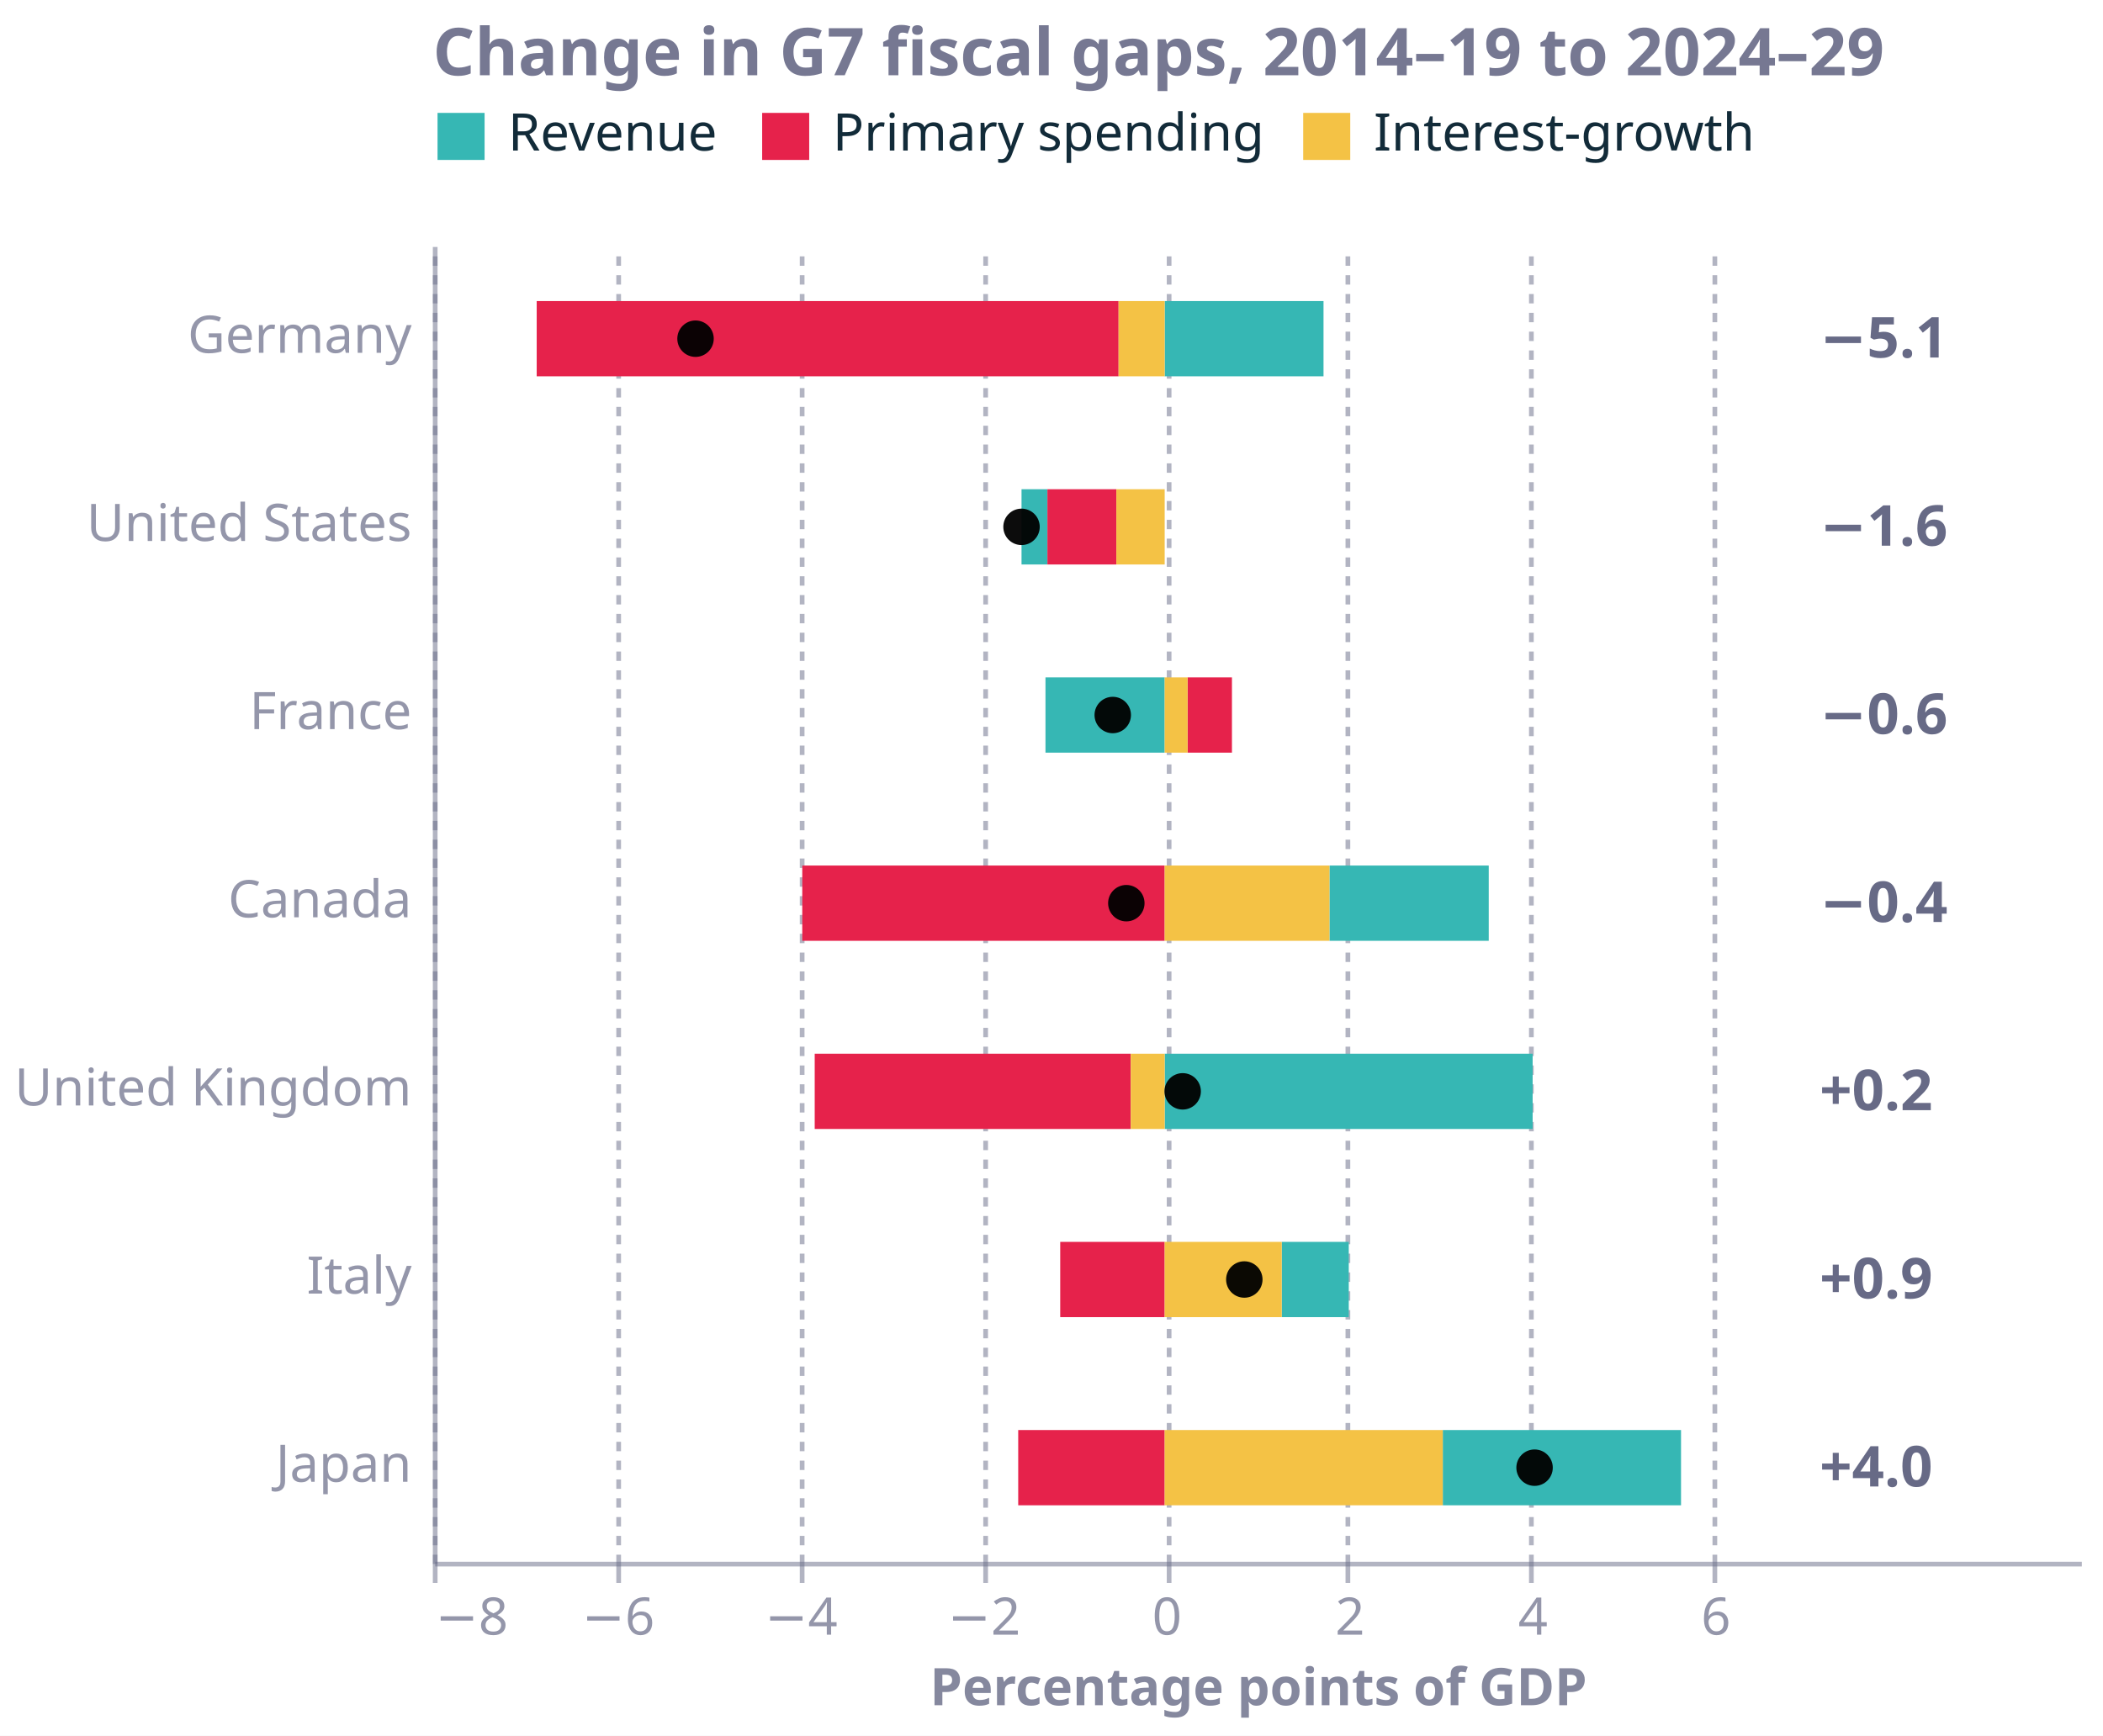
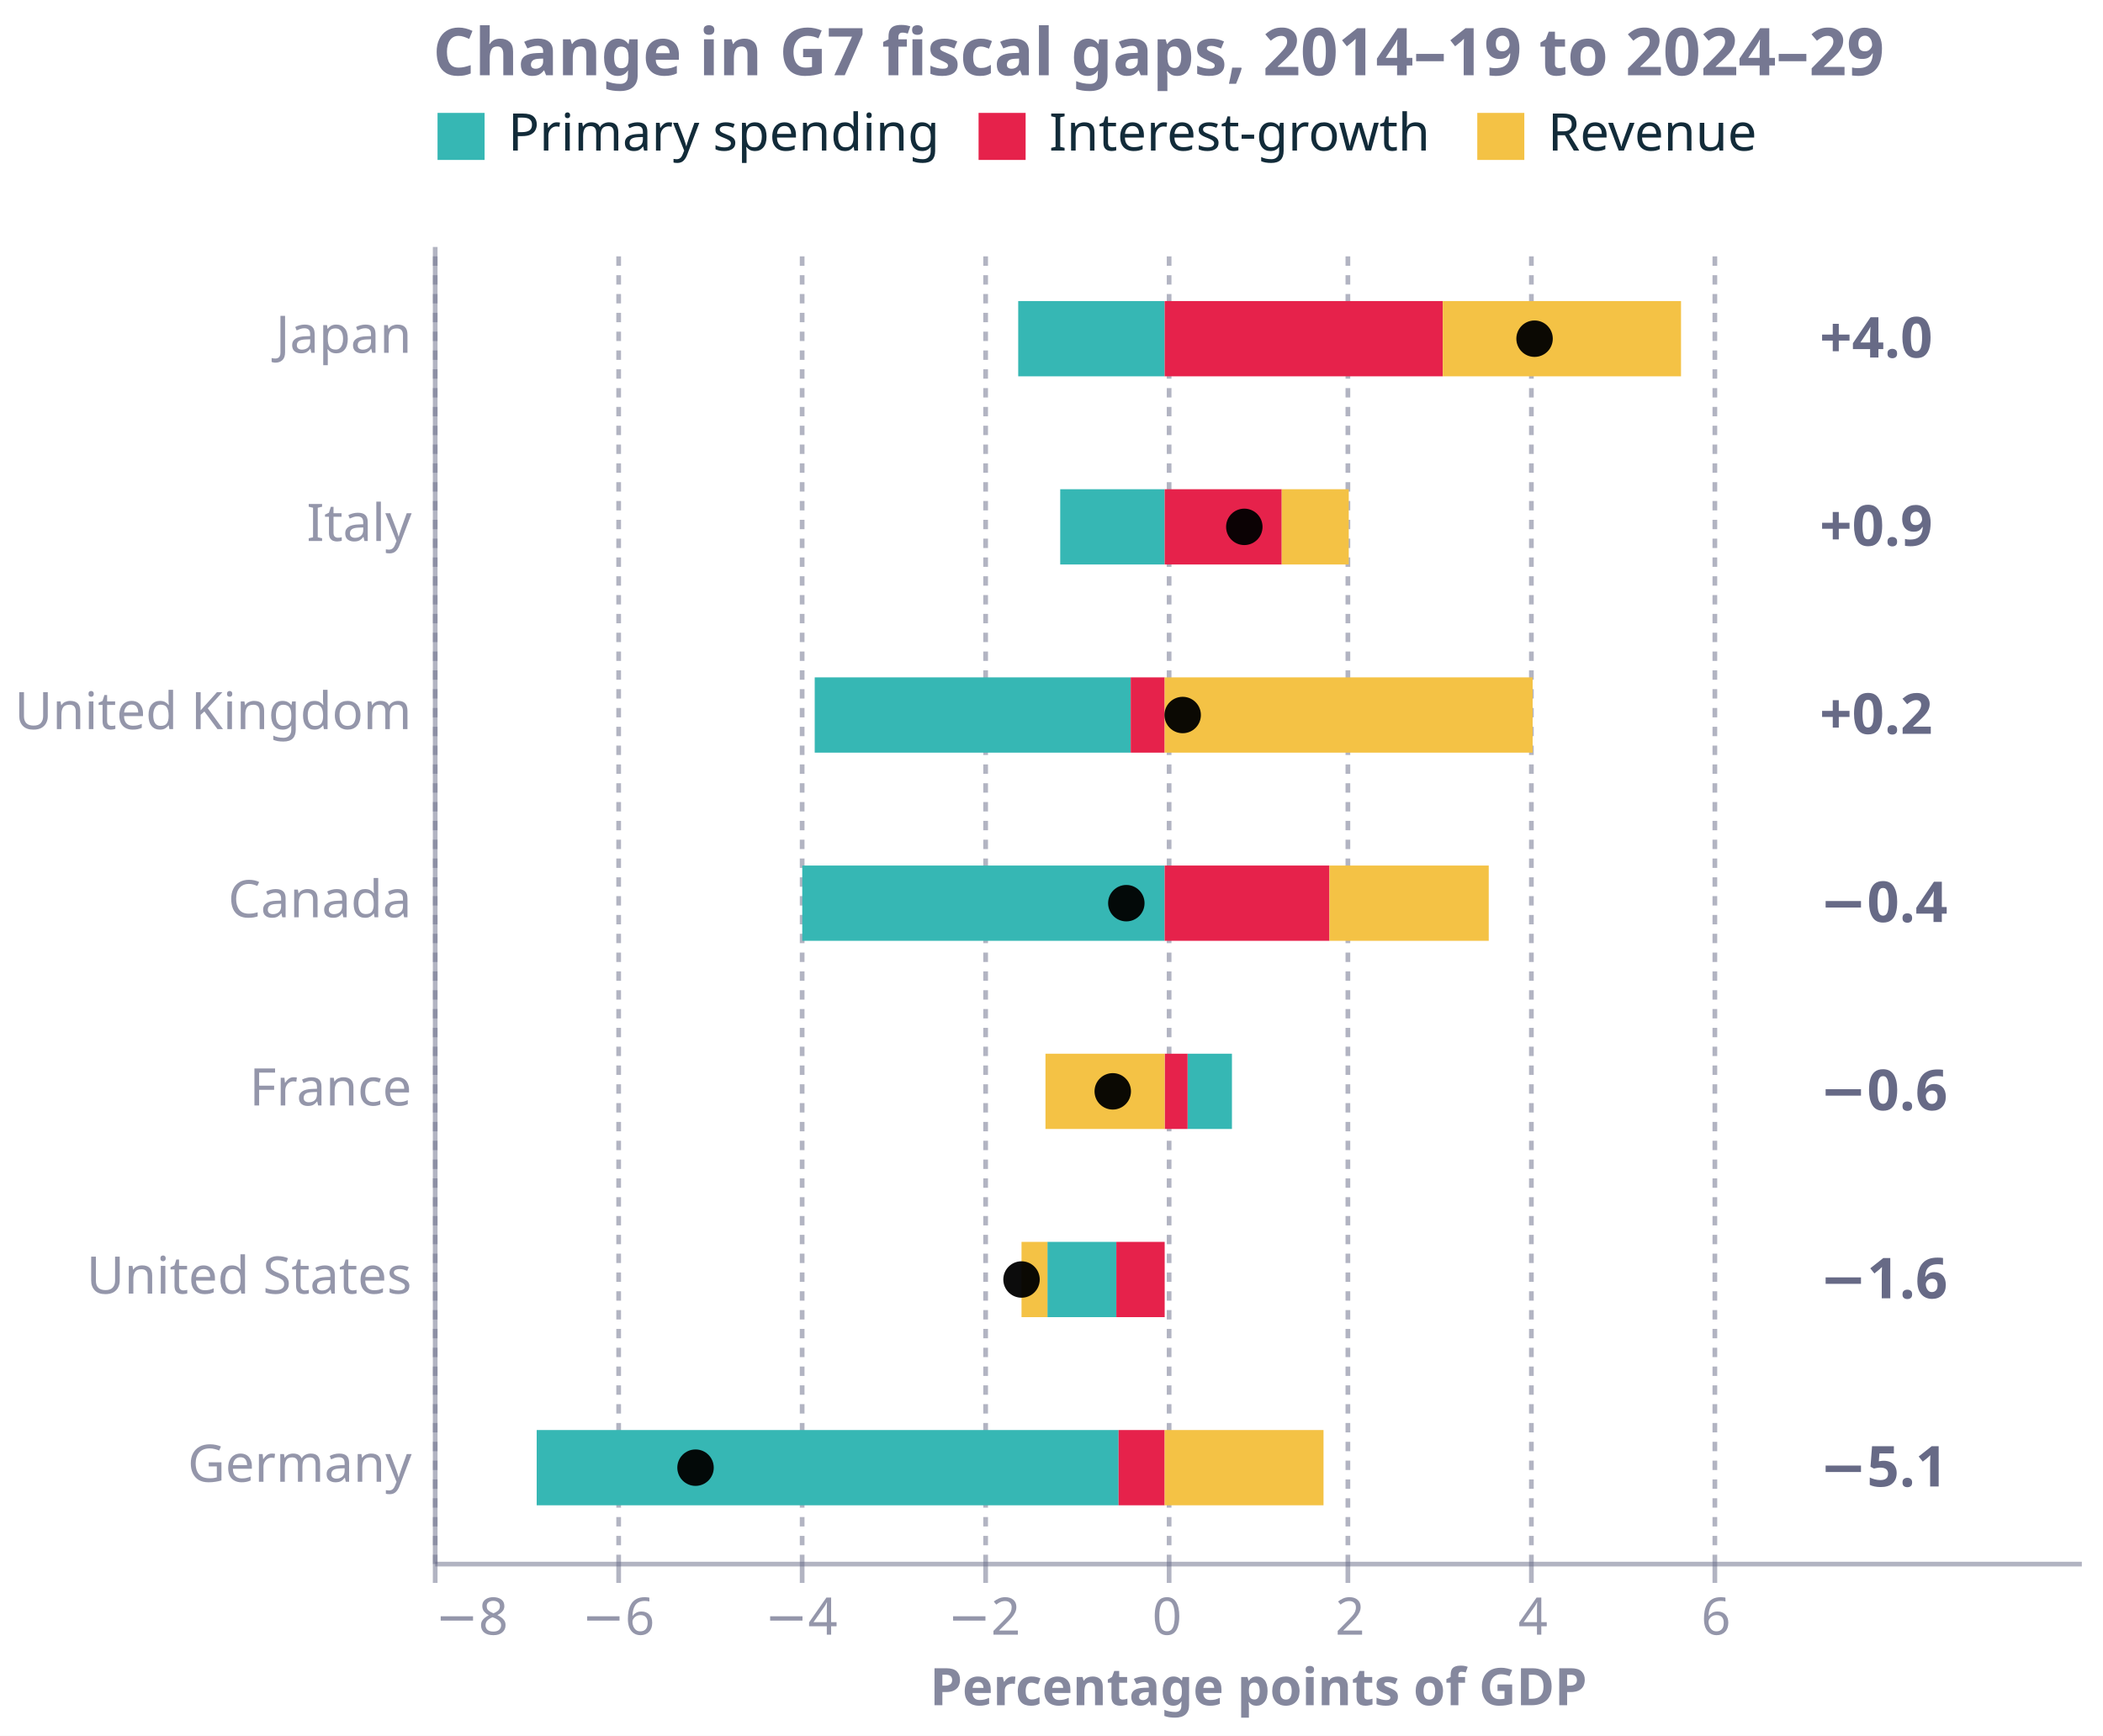
<svg xmlns="http://www.w3.org/2000/svg" version="1.1" class="marks" width="447" height="369" viewBox="0 0 447 369">
  <rect width="447" height="369" fill="white" />
  <g fill="none" stroke-miterlimit="10" transform="translate(92,52)">
    <g class="mark-group role-frame root" role="graphics-object" aria-roledescription="group mark container">
      <g transform="translate(0,0)">
        <path class="background" aria-hidden="true" d="M0,0h350v280h-350Z" />
        <g>
          <g class="mark-group role-axis" aria-hidden="true">
            <g transform="translate(0.5,280.5)">
              <path class="background" aria-hidden="true" d="M0,0h0v0h0Z" pointer-events="none" />
              <g>
                <g class="mark-rule role-axis-grid" pointer-events="none">
                  <line transform="translate(0,0)" x2="0" y2="-280" stroke="#676A86" stroke-opacity="0.5" stroke-width="1" stroke-dasharray="2,2" opacity="1" />
                  <line transform="translate(39,0)" x2="0" y2="-280" stroke="#676A86" stroke-opacity="0.5" stroke-width="1" stroke-dasharray="2,2" opacity="1" />
                  <line transform="translate(78,0)" x2="0" y2="-280" stroke="#676A86" stroke-opacity="0.5" stroke-width="1" stroke-dasharray="2,2" opacity="1" />
                  <line transform="translate(117,0)" x2="0" y2="-280" stroke="#676A86" stroke-opacity="0.5" stroke-width="1" stroke-dasharray="2,2" opacity="1" />
                  <line transform="translate(156,0)" x2="0" y2="-280" stroke="#676A86" stroke-opacity="0.5" stroke-width="1" stroke-dasharray="2,2" opacity="1" />
                  <line transform="translate(194,0)" x2="0" y2="-280" stroke="#676A86" stroke-opacity="0.5" stroke-width="1" stroke-dasharray="2,2" opacity="1" />
                  <line transform="translate(233,0)" x2="0" y2="-280" stroke="#676A86" stroke-opacity="0.5" stroke-width="1" stroke-dasharray="2,2" opacity="1" />
                  <line transform="translate(272,0)" x2="0" y2="-280" stroke="#676A86" stroke-opacity="0.5" stroke-width="1" stroke-dasharray="2,2" opacity="1" />
                </g>
              </g>
              <path class="foreground" aria-hidden="true" d="" pointer-events="none" display="none" />
            </g>
          </g>
          <g class="mark-group role-axis" role="graphics-symbol" aria-roledescription="axis" aria-label="X-axis titled 'Percentage points of GDP' for a linear scale with values from −8 to 10">
            <g transform="translate(0.5,280.5)">
              <path class="background" aria-hidden="true" d="M0,0h0v0h0Z" pointer-events="none" />
              <g>
                <g class="mark-rule role-axis-tick" pointer-events="none">
                  <line transform="translate(0,0)" x2="0" y2="4" stroke="#676A86" stroke-opacity="0.5" stroke-width="1" opacity="1" />
                  <line transform="translate(39,0)" x2="0" y2="4" stroke="#676A86" stroke-opacity="0.5" stroke-width="1" opacity="1" />
                  <line transform="translate(78,0)" x2="0" y2="4" stroke="#676A86" stroke-opacity="0.5" stroke-width="1" opacity="1" />
                  <line transform="translate(117,0)" x2="0" y2="4" stroke="#676A86" stroke-opacity="0.5" stroke-width="1" opacity="1" />
                  <line transform="translate(156,0)" x2="0" y2="4" stroke="#676A86" stroke-opacity="0.5" stroke-width="1" opacity="1" />
                  <line transform="translate(194,0)" x2="0" y2="4" stroke="#676A86" stroke-opacity="0.5" stroke-width="1" opacity="1" />
                  <line transform="translate(233,0)" x2="0" y2="4" stroke="#676A86" stroke-opacity="0.5" stroke-width="1" opacity="1" />
                  <line transform="translate(272,0)" x2="0" y2="4" stroke="#676A86" stroke-opacity="0.5" stroke-width="1" opacity="1" />
                </g>
                <g class="mark-text role-axis-label" pointer-events="none">
                  <text text-anchor="start" transform="translate(0,15)" font-family="Circular Std" font-size="11px" fill="#676A86" fill-opacity="0.7" opacity="1">−8</text>
                  <text text-anchor="middle" transform="translate(38.88889,15)" font-family="Circular Std" font-size="11px" fill="#676A86" fill-opacity="0.7" opacity="1">−6</text>
                  <text text-anchor="middle" transform="translate(77.77778,15)" font-family="Circular Std" font-size="11px" fill="#676A86" fill-opacity="0.7" opacity="1">−4</text>
                  <text text-anchor="middle" transform="translate(116.6667,15)" font-family="Circular Std" font-size="11px" fill="#676A86" fill-opacity="0.7" opacity="1">−2</text>
                  <text text-anchor="middle" transform="translate(155.5556,15)" font-family="Circular Std" font-size="11px" fill="#676A86" fill-opacity="0.7" opacity="1">0</text>
                  <text text-anchor="middle" transform="translate(194.4444,15)" font-family="Circular Std" font-size="11px" fill="#676A86" fill-opacity="0.7" opacity="1">2</text>
                  <text text-anchor="middle" transform="translate(233.3333,15)" font-family="Circular Std" font-size="11px" fill="#676A86" fill-opacity="0.7" opacity="1">4</text>
                  <text text-anchor="middle" transform="translate(272.2222,15)" font-family="Circular Std" font-size="11px" fill="#676A86" fill-opacity="0.7" opacity="1">6</text>
                </g>
                <g class="mark-rule role-axis-domain" pointer-events="none">
                  <line transform="translate(0,0)" x2="350" y2="0" stroke="#676A86" stroke-opacity="0.5" stroke-width="1" opacity="1" />
                </g>
                <g class="mark-text role-axis-title" pointer-events="none">
                  <text text-anchor="middle" transform="translate(175,30)" font-family="Circular Std" font-size="11px" font-weight="bold" fill="#676A86" fill-opacity="0.8" opacity="1">Percentage points of GDP</text>
                </g>
              </g>
              <path class="foreground" aria-hidden="true" d="" pointer-events="none" display="none" />
            </g>
          </g>
-           <g class="mark-group role-axis" role="graphics-symbol" aria-roledescription="axis" aria-label="Y-axis for a discrete scale with 7 values: Germany, United States, France, Canada, United Kingdom, Italy, Japan">
+           <g class="mark-group role-axis" role="graphics-symbol" aria-roledescription="axis" aria-label="Y-axis for a discrete scale with 7 values: Japan, Italy, United Kingdom, Canada, France, United States, Germany">
            <g transform="translate(0.5,0.5)">
              <path class="background" aria-hidden="true" d="M0,0h0v0h0Z" pointer-events="none" />
              <g>
                <g class="mark-text role-axis-label" pointer-events="none">
-                   <text text-anchor="end" transform="translate(-5,22.5)" font-family="Circular Std" font-size="11px" fill="#676A86" fill-opacity="0.7" opacity="1">Germany</text>
-                   <text text-anchor="end" transform="translate(-5,62.5)" font-family="Circular Std" font-size="11px" fill="#676A86" fill-opacity="0.7" opacity="1">United States</text>
-                   <text text-anchor="end" transform="translate(-5,102.5)" font-family="Circular Std" font-size="11px" fill="#676A86" fill-opacity="0.7" opacity="1">France</text>
+                   <text text-anchor="end" transform="translate(-5,22.5)" font-family="Circular Std" font-size="11px" fill="#676A86" fill-opacity="0.7" opacity="1">Japan</text>
+                   <text text-anchor="end" transform="translate(-5,62.5)" font-family="Circular Std" font-size="11px" fill="#676A86" fill-opacity="0.7" opacity="1">Italy</text>
+                   <text text-anchor="end" transform="translate(-5,102.5)" font-family="Circular Std" font-size="11px" fill="#676A86" fill-opacity="0.7" opacity="1">United Kingdom</text>
                  <text text-anchor="end" transform="translate(-5,142.5)" font-family="Circular Std" font-size="11px" fill="#676A86" fill-opacity="0.7" opacity="1">Canada</text>
-                   <text text-anchor="end" transform="translate(-5,182.5)" font-family="Circular Std" font-size="11px" fill="#676A86" fill-opacity="0.7" opacity="1">United Kingdom</text>
-                   <text text-anchor="end" transform="translate(-5,222.5)" font-family="Circular Std" font-size="11px" fill="#676A86" fill-opacity="0.7" opacity="1">Italy</text>
-                   <text text-anchor="end" transform="translate(-5,262.5)" font-family="Circular Std" font-size="11px" fill="#676A86" fill-opacity="0.7" opacity="1">Japan</text>
+                   <text text-anchor="end" transform="translate(-5,182.5)" font-family="Circular Std" font-size="11px" fill="#676A86" fill-opacity="0.7" opacity="1">France</text>
+                   <text text-anchor="end" transform="translate(-5,222.5)" font-family="Circular Std" font-size="11px" fill="#676A86" fill-opacity="0.7" opacity="1">United States</text>
+                   <text text-anchor="end" transform="translate(-5,262.5)" font-family="Circular Std" font-size="11px" fill="#676A86" fill-opacity="0.7" opacity="1">Germany</text>
                </g>
                <g class="mark-rule role-axis-domain" pointer-events="none">
                  <line transform="translate(0,0)" x2="0" y2="280" stroke="#676A86" stroke-opacity="0.5" stroke-width="1" opacity="1" />
                </g>
              </g>
              <path class="foreground" aria-hidden="true" d="" pointer-events="none" display="none" />
            </g>
          </g>
          <g class="mark-rect role-mark layer_0_marks" role="graphics-object" aria-roledescription="rect mark container">
-             <path aria-label="Percentage points of GDP: 1.74116666667; country: Canada; component: Revenue" role="graphics-symbol" aria-roledescription="bar" d="M190.581,132h33.856v16h-33.856Z" fill="#36B7B4" />
-             <path aria-label="Percentage points of GDP: −1.303; country: France; component: Revenue" role="graphics-symbol" aria-roledescription="bar" d="M130.219,92h25.336v16h-25.336Z" fill="#36B7B4" />
-             <path aria-label="Percentage points of GDP: 1.73633333333; country: Germany; component: Revenue" role="graphics-symbol" aria-roledescription="bar" d="M155.556,12h33.762v16h-33.762Z" fill="#36B7B4" />
-             <path aria-label="Percentage points of GDP: 0.732833333333; country: Italy; component: Revenue" role="graphics-symbol" aria-roledescription="bar" d="M180.436,212h14.25v16h-14.25Z" fill="#36B7B4" />
-             <path aria-label="Percentage points of GDP: 2.60433333333; country: Japan; component: Revenue" role="graphics-symbol" aria-roledescription="bar" d="M214.668,252h50.64v16h-50.64Z" fill="#36B7B4" />
-             <path aria-label="Percentage points of GDP: 4.02233333333; country: United Kingdom; component: Revenue" role="graphics-symbol" aria-roledescription="bar" d="M155.556,172h78.212v16h-78.212Z" fill="#36B7B4" />
-             <path aria-label="Percentage points of GDP: −0.283; country: United States; component: Revenue" role="graphics-symbol" aria-roledescription="bar" d="M125.129,52h5.503v16h-5.503Z" fill="#36B7B4" />
-             <path aria-label="Percentage points of GDP: −3.96166666667; country: Canada; component: Primary spending" role="graphics-symbol" aria-roledescription="bar" d="M78.523,132h77.032v16h-77.032Z" fill="#E6224B" />
-             <path aria-label="Percentage points of GDP: 0.485; country: France; component: Primary spending" role="graphics-symbol" aria-roledescription="bar" d="M160.423,92h9.431v16h-9.431Z" fill="#E6224B" />
-             <path aria-label="Percentage points of GDP: −6.36083333333; country: Germany; component: Primary spending" role="graphics-symbol" aria-roledescription="bar" d="M22.076,12h123.683v16h-123.683Z" fill="#E6224B" />
-             <path aria-label="Percentage points of GDP: −1.14183333333; country: Italy; component: Primary spending" role="graphics-symbol" aria-roledescription="bar" d="M133.353,212h22.202v16h-22.202Z" fill="#E6224B" />
-             <path aria-label="Percentage points of GDP: −1.601; country: Japan; component: Primary spending" role="graphics-symbol" aria-roledescription="bar" d="M124.425,252h31.131v16h-31.131Z" fill="#E6224B" />
-             <path aria-label="Percentage points of GDP: −3.4545; country: United Kingdom; component: Primary spending" role="graphics-symbol" aria-roledescription="bar" d="M81.169,172h67.171v16h-67.171Z" fill="#E6224B" />
-             <path aria-label="Percentage points of GDP: −0.7535; country: United States; component: Primary spending" role="graphics-symbol" aria-roledescription="bar" d="M130.632,52h14.651v16h-14.651Z" fill="#E6224B" />
-             <path aria-label="Percentage points of GDP: 1.80129029838; country: Canada; component: Interest-growth" role="graphics-symbol" aria-roledescription="bar" d="M155.556,132h35.025v16h-35.025Z" fill="#F4C245" />
-             <path aria-label="Percentage points of GDP: 0.250349550161; country: France; component: Interest-growth" role="graphics-symbol" aria-roledescription="bar" d="M155.556,92h4.868v16h-4.868Z" fill="#F4C245" />
-             <path aria-label="Percentage points of GDP: −0.503854881009; country: Germany; component: Interest-growth" role="graphics-symbol" aria-roledescription="bar" d="M145.758,12h9.797v16h-9.797Z" fill="#F4C245" />
-             <path aria-label="Percentage points of GDP: 1.27958355729; country: Italy; component: Interest-growth" role="graphics-symbol" aria-roledescription="bar" d="M155.556,212h24.881v16h-24.881Z" fill="#F4C245" />
-             <path aria-label="Percentage points of GDP: 3.04006511085; country: Japan; component: Interest-growth" role="graphics-symbol" aria-roledescription="bar" d="M155.556,252h59.112v16h-59.112Z" fill="#F4C245" />
-             <path aria-label="Percentage points of GDP: −0.371083799565; country: United Kingdom; component: Interest-growth" role="graphics-symbol" aria-roledescription="bar" d="M148.34,172h7.216v16h-7.216Z" fill="#F4C245" />
-             <path aria-label="Percentage points of GDP: −0.528303517592; country: United States; component: Interest-growth" role="graphics-symbol" aria-roledescription="bar" d="M145.283,52h10.273v16h-10.273Z" fill="#F4C245" />
+             <path aria-label="Percentage points of GDP: −3.96166666667; country: Canada; component: Primary spending" role="graphics-symbol" aria-roledescription="bar" d="M78.523,132h77.032v16h-77.032Z" fill="#36B7B4" />
+             <path aria-label="Percentage points of GDP: 0.485; country: France; component: Primary spending" role="graphics-symbol" aria-roledescription="bar" d="M160.423,172h9.431v16h-9.431Z" fill="#36B7B4" />
+             <path aria-label="Percentage points of GDP: −6.36083333333; country: Germany; component: Primary spending" role="graphics-symbol" aria-roledescription="bar" d="M22.076,252h123.683v16h-123.683Z" fill="#36B7B4" />
+             <path aria-label="Percentage points of GDP: −1.14183333333; country: Italy; component: Primary spending" role="graphics-symbol" aria-roledescription="bar" d="M133.353,52h22.202v16h-22.202Z" fill="#36B7B4" />
+             <path aria-label="Percentage points of GDP: −1.601; country: Japan; component: Primary spending" role="graphics-symbol" aria-roledescription="bar" d="M124.425,12h31.131v16h-31.131Z" fill="#36B7B4" />
+             <path aria-label="Percentage points of GDP: −3.4545; country: United Kingdom; component: Primary spending" role="graphics-symbol" aria-roledescription="bar" d="M81.169,92h67.171v16h-67.171Z" fill="#36B7B4" />
+             <path aria-label="Percentage points of GDP: −0.7535; country: United States; component: Primary spending" role="graphics-symbol" aria-roledescription="bar" d="M130.632,212h14.651v16h-14.651Z" fill="#36B7B4" />
+             <path aria-label="Percentage points of GDP: 1.80129029838; country: Canada; component: Interest-growth" role="graphics-symbol" aria-roledescription="bar" d="M155.556,132h35.025v16h-35.025Z" fill="#E6224B" />
+             <path aria-label="Percentage points of GDP: 0.250349550161; country: France; component: Interest-growth" role="graphics-symbol" aria-roledescription="bar" d="M155.556,172h4.868v16h-4.868Z" fill="#E6224B" />
+             <path aria-label="Percentage points of GDP: −0.503854881009; country: Germany; component: Interest-growth" role="graphics-symbol" aria-roledescription="bar" d="M145.758,252h9.797v16h-9.797Z" fill="#E6224B" />
+             <path aria-label="Percentage points of GDP: 1.27958355729; country: Italy; component: Interest-growth" role="graphics-symbol" aria-roledescription="bar" d="M155.556,52h24.881v16h-24.881Z" fill="#E6224B" />
+             <path aria-label="Percentage points of GDP: 3.04006511085; country: Japan; component: Interest-growth" role="graphics-symbol" aria-roledescription="bar" d="M155.556,12h59.112v16h-59.112Z" fill="#E6224B" />
+             <path aria-label="Percentage points of GDP: −0.371083799565; country: United Kingdom; component: Interest-growth" role="graphics-symbol" aria-roledescription="bar" d="M148.34,92h7.216v16h-7.216Z" fill="#E6224B" />
+             <path aria-label="Percentage points of GDP: −0.528303517592; country: United States; component: Interest-growth" role="graphics-symbol" aria-roledescription="bar" d="M145.283,212h10.273v16h-10.273Z" fill="#E6224B" />
+             <path aria-label="Percentage points of GDP: 1.74116666667; country: Canada; component: Revenue" role="graphics-symbol" aria-roledescription="bar" d="M190.581,132h33.856v16h-33.856Z" fill="#F4C245" />
+             <path aria-label="Percentage points of GDP: −1.303; country: France; component: Revenue" role="graphics-symbol" aria-roledescription="bar" d="M130.219,172h25.336v16h-25.336Z" fill="#F4C245" />
+             <path aria-label="Percentage points of GDP: 1.73633333333; country: Germany; component: Revenue" role="graphics-symbol" aria-roledescription="bar" d="M155.556,252h33.762v16h-33.762Z" fill="#F4C245" />
+             <path aria-label="Percentage points of GDP: 0.732833333333; country: Italy; component: Revenue" role="graphics-symbol" aria-roledescription="bar" d="M180.436,52h14.25v16h-14.25Z" fill="#F4C245" />
+             <path aria-label="Percentage points of GDP: 2.60433333333; country: Japan; component: Revenue" role="graphics-symbol" aria-roledescription="bar" d="M214.668,12h50.64v16h-50.64Z" fill="#F4C245" />
+             <path aria-label="Percentage points of GDP: 4.02233333333; country: United Kingdom; component: Revenue" role="graphics-symbol" aria-roledescription="bar" d="M155.556,92h78.212v16h-78.212Z" fill="#F4C245" />
+             <path aria-label="Percentage points of GDP: −0.283; country: United States; component: Revenue" role="graphics-symbol" aria-roledescription="bar" d="M125.129,212h5.503v16h-5.503Z" fill="#F4C245" />
          </g>
          <g class="mark-symbol role-mark layer_1_marks" role="graphics-object" aria-roledescription="symbol mark container">
            <path aria-label="Total: −0.419209701622; country: Canada" role="graphics-symbol" aria-roledescription="point" transform="translate(147.4043,140)" d="M3.873,0A3.873,3.873,0,1,1,-3.873,0A3.873,3.873,0,1,1,3.873,0" fill="black" stroke-width="2" opacity="0.95" />
-             <path aria-label="Total: −0.567650449839; country: France" role="graphics-symbol" aria-roledescription="point" transform="translate(144.5179,100)" d="M3.873,0A3.873,3.873,0,1,1,-3.873,0A3.873,3.873,0,1,1,3.873,0" fill="black" stroke-width="2" opacity="0.95" />
-             <path aria-label="Total: −5.12835488101; country: Germany" role="graphics-symbol" aria-roledescription="point" transform="translate(55.83754,20)" d="M3.873,0A3.873,3.873,0,1,1,-3.873,0A3.873,3.873,0,1,1,3.873,0" fill="black" stroke-width="2" opacity="0.95" />
-             <path aria-label="Total: 0.870583557289; country: Italy" role="graphics-symbol" aria-roledescription="point" transform="translate(172.4836,220)" d="M3.873,0A3.873,3.873,0,1,1,-3.873,0A3.873,3.873,0,1,1,3.873,0" fill="black" stroke-width="2" opacity="0.95" />
-             <path aria-label="Total: 4.04339844419; country: Japan" role="graphics-symbol" aria-roledescription="point" transform="translate(234.1772,260)" d="M3.873,0A3.873,3.873,0,1,1,-3.873,0A3.873,3.873,0,1,1,3.873,0" fill="black" stroke-width="2" opacity="0.95" />
-             <path aria-label="Total: 0.196749533769; country: United Kingdom" role="graphics-symbol" aria-roledescription="point" transform="translate(159.3812,180)" d="M3.873,0A3.873,3.873,0,1,1,-3.873,0A3.873,3.873,0,1,1,3.873,0" fill="black" stroke-width="2" opacity="0.95" />
-             <path aria-label="Total: −1.56480351759; country: United States" role="graphics-symbol" aria-roledescription="point" transform="translate(125.1288,60)" d="M3.873,0A3.873,3.873,0,1,1,-3.873,0A3.873,3.873,0,1,1,3.873,0" fill="black" stroke-width="2" opacity="0.95" />
+             <path aria-label="Total: −0.567650449839; country: France" role="graphics-symbol" aria-roledescription="point" transform="translate(144.5179,180)" d="M3.873,0A3.873,3.873,0,1,1,-3.873,0A3.873,3.873,0,1,1,3.873,0" fill="black" stroke-width="2" opacity="0.95" />
+             <path aria-label="Total: −5.12835488101; country: Germany" role="graphics-symbol" aria-roledescription="point" transform="translate(55.83754,260)" d="M3.873,0A3.873,3.873,0,1,1,-3.873,0A3.873,3.873,0,1,1,3.873,0" fill="black" stroke-width="2" opacity="0.95" />
+             <path aria-label="Total: 0.870583557289; country: Italy" role="graphics-symbol" aria-roledescription="point" transform="translate(172.4836,60)" d="M3.873,0A3.873,3.873,0,1,1,-3.873,0A3.873,3.873,0,1,1,3.873,0" fill="black" stroke-width="2" opacity="0.95" />
+             <path aria-label="Total: 4.04339844419; country: Japan" role="graphics-symbol" aria-roledescription="point" transform="translate(234.1772,20)" d="M3.873,0A3.873,3.873,0,1,1,-3.873,0A3.873,3.873,0,1,1,3.873,0" fill="black" stroke-width="2" opacity="0.95" />
+             <path aria-label="Total: 0.196749533769; country: United Kingdom" role="graphics-symbol" aria-roledescription="point" transform="translate(159.3812,100)" d="M3.873,0A3.873,3.873,0,1,1,-3.873,0A3.873,3.873,0,1,1,3.873,0" fill="black" stroke-width="2" opacity="0.95" />
+             <path aria-label="Total: −1.56480351759; country: United States" role="graphics-symbol" aria-roledescription="point" transform="translate(125.1288,220)" d="M3.873,0A3.873,3.873,0,1,1,-3.873,0A3.873,3.873,0,1,1,3.873,0" fill="black" stroke-width="2" opacity="0.95" />
          </g>
          <g class="mark-text role-mark layer_2_marks" role="graphics-object" aria-roledescription="text mark container">
            <text aria-label="country: Canada; Total: −0.4" role="graphics-symbol" aria-roledescription="text mark" text-anchor="start" transform="translate(294.7778,144)" font-family="Circular Std" font-size="12px" font-weight="bold" fill="#676A86">−0.4</text>
-             <text aria-label="country: France; Total: −0.6" role="graphics-symbol" aria-roledescription="text mark" text-anchor="start" transform="translate(294.7778,104)" font-family="Circular Std" font-size="12px" font-weight="bold" fill="#676A86">−0.6</text>
-             <text aria-label="country: Germany; Total: −5.1" role="graphics-symbol" aria-roledescription="text mark" text-anchor="start" transform="translate(294.7778,24)" font-family="Circular Std" font-size="12px" font-weight="bold" fill="#676A86">−5.1</text>
-             <text aria-label="country: Italy; Total: +0.9" role="graphics-symbol" aria-roledescription="text mark" text-anchor="start" transform="translate(294.7778,224)" font-family="Circular Std" font-size="12px" font-weight="bold" fill="#676A86">+0.9</text>
-             <text aria-label="country: Japan; Total: +4.0" role="graphics-symbol" aria-roledescription="text mark" text-anchor="start" transform="translate(294.7778,264)" font-family="Circular Std" font-size="12px" font-weight="bold" fill="#676A86">+4.0</text>
-             <text aria-label="country: United Kingdom; Total: +0.2" role="graphics-symbol" aria-roledescription="text mark" text-anchor="start" transform="translate(294.7778,184)" font-family="Circular Std" font-size="12px" font-weight="bold" fill="#676A86">+0.2</text>
-             <text aria-label="country: United States; Total: −1.6" role="graphics-symbol" aria-roledescription="text mark" text-anchor="start" transform="translate(294.7778,64)" font-family="Circular Std" font-size="12px" font-weight="bold" fill="#676A86">−1.6</text>
+             <text aria-label="country: France; Total: −0.6" role="graphics-symbol" aria-roledescription="text mark" text-anchor="start" transform="translate(294.7778,184)" font-family="Circular Std" font-size="12px" font-weight="bold" fill="#676A86">−0.6</text>
+             <text aria-label="country: Germany; Total: −5.1" role="graphics-symbol" aria-roledescription="text mark" text-anchor="start" transform="translate(294.7778,264)" font-family="Circular Std" font-size="12px" font-weight="bold" fill="#676A86">−5.1</text>
+             <text aria-label="country: Italy; Total: +0.9" role="graphics-symbol" aria-roledescription="text mark" text-anchor="start" transform="translate(294.7778,64)" font-family="Circular Std" font-size="12px" font-weight="bold" fill="#676A86">+0.9</text>
+             <text aria-label="country: Japan; Total: +4.0" role="graphics-symbol" aria-roledescription="text mark" text-anchor="start" transform="translate(294.7778,24)" font-family="Circular Std" font-size="12px" font-weight="bold" fill="#676A86">+4.0</text>
+             <text aria-label="country: United Kingdom; Total: +0.2" role="graphics-symbol" aria-roledescription="text mark" text-anchor="start" transform="translate(294.7778,104)" font-family="Circular Std" font-size="12px" font-weight="bold" fill="#676A86">+0.2</text>
+             <text aria-label="country: United States; Total: −1.6" role="graphics-symbol" aria-roledescription="text mark" text-anchor="start" transform="translate(294.7778,224)" font-family="Circular Std" font-size="12px" font-weight="bold" fill="#676A86">−1.6</text>
          </g>
-           <g class="mark-group role-legend" role="graphics-symbol" aria-roledescription="legend" aria-label="Symbol legend for fill color with 3 values: Revenue, Primary spending, Interest-growth">
+           <g class="mark-group role-legend" role="graphics-symbol" aria-roledescription="legend" aria-label="Symbol legend for fill color with 3 values: Primary spending, Interest-growth, Revenue">
            <g transform="translate(0,-29)">
              <path class="background" aria-hidden="true" d="M0,0h280v11h-280Z" pointer-events="none" />
              <g>
                <g class="mark-group role-legend-entry">
                  <g transform="translate(0,0)">
                    <path class="background" aria-hidden="true" d="M0,0h0v0h0Z" pointer-events="none" />
                    <g>
                      <g class="mark-group role-scope" role="graphics-object" aria-roledescription="group mark container">
                        <g transform="translate(0,0)">
-                           <path class="background" aria-hidden="true" d="M0,0h58.79v11h-58.79Z" pointer-events="none" opacity="1" />
+                           <path class="background" aria-hidden="true" d="M0,0h104.495v11h-104.495Z" pointer-events="none" opacity="1" />
                          <g>
                            <g class="mark-symbol role-legend-symbol" pointer-events="none">
                              <path transform="translate(6,6)" d="M-5,-5h10v10h-10Z" fill="#36B7B4" stroke-width="1.5" opacity="1" />
-                             </g>
-                             <g class="mark-text role-legend-label" pointer-events="none">
-                               <text text-anchor="start" transform="translate(16,9)" font-family="Circular Std" font-size="11px" fill="#122b39" opacity="1">Revenue</text>
-                             </g>
-                           </g>
-                           <path class="foreground" aria-hidden="true" d="" pointer-events="none" display="none" />
-                         </g>
-                         <g transform="translate(69,0)">
-                           <path class="background" aria-hidden="true" d="M0,0h104.495v11h-104.495Z" pointer-events="none" opacity="1" />
-                           <g>
-                             <g class="mark-symbol role-legend-symbol" pointer-events="none">
-                               <path transform="translate(6,6)" d="M-5,-5h10v10h-10Z" fill="#E6224B" stroke-width="1.5" opacity="1" />
                            </g>
                            <g class="mark-text role-legend-label" pointer-events="none">
                              <text text-anchor="start" transform="translate(16,9)" font-family="Circular Std" font-size="11px" fill="#122b39" opacity="1">Primary spending</text>
                            </g>
                          </g>
                          <path class="foreground" aria-hidden="true" d="" pointer-events="none" display="none" />
                        </g>
-                         <g transform="translate(184,0)">
+                         <g transform="translate(115,0)">
                          <path class="background" aria-hidden="true" d="M0,0h95.046v11h-95.046Z" pointer-events="none" opacity="1" />
+                           <g>
+                             <g class="mark-symbol role-legend-symbol" pointer-events="none">
+                               <path transform="translate(6,6)" d="M-5,-5h10v10h-10Z" fill="#E6224B" stroke-width="1.5" opacity="1" />
+                             </g>
+                             <g class="mark-text role-legend-label" pointer-events="none">
+                               <text text-anchor="start" transform="translate(16,9)" font-family="Circular Std" font-size="11px" fill="#122b39" opacity="1">Interest-growth</text>
+                             </g>
+                           </g>
+                           <path class="foreground" aria-hidden="true" d="" pointer-events="none" display="none" />
+                         </g>
+                         <g transform="translate(221,0)">
+                           <path class="background" aria-hidden="true" d="M0,0h58.79v11h-58.79Z" pointer-events="none" opacity="1" />
                          <g>
                            <g class="mark-symbol role-legend-symbol" pointer-events="none">
                              <path transform="translate(6,6)" d="M-5,-5h10v10h-10Z" fill="#F4C245" stroke-width="1.5" opacity="1" />
                            </g>
                            <g class="mark-text role-legend-label" pointer-events="none">
-                               <text text-anchor="start" transform="translate(16,9)" font-family="Circular Std" font-size="11px" fill="#122b39" opacity="1">Interest-growth</text>
+                               <text text-anchor="start" transform="translate(16,9)" font-family="Circular Std" font-size="11px" fill="#122b39" opacity="1">Revenue</text>
                            </g>
                          </g>
                          <path class="foreground" aria-hidden="true" d="" pointer-events="none" display="none" />
                        </g>
                      </g>
                    </g>
                    <path class="foreground" aria-hidden="true" d="" pointer-events="none" display="none" />
                  </g>
                </g>
              </g>
              <path class="foreground" aria-hidden="true" d="" pointer-events="none" display="none" />
            </g>
          </g>
          <g class="mark-group role-title">
            <g transform="translate(0,-47)">
              <path class="background" aria-hidden="true" d="M0,0h0v0h0Z" pointer-events="none" />
              <g>
                <g class="mark-text role-title-text" role="graphics-symbol" aria-roledescription="title" aria-label="Title text 'Change in G7 fiscal gaps, 2014–19 to 2024–29'" pointer-events="none">
                  <text text-anchor="start" transform="translate(0,11)" font-family="Circular Std" font-size="14px" font-weight="bold" fill="#676A86E6" opacity="1">Change in G7 fiscal gaps, 2014–19 to 2024–29</text>
                </g>
              </g>
              <path class="foreground" aria-hidden="true" d="" pointer-events="none" display="none" />
            </g>
          </g>
        </g>
        <path class="foreground" aria-hidden="true" d="" display="none" />
      </g>
    </g>
  </g>
</svg>
